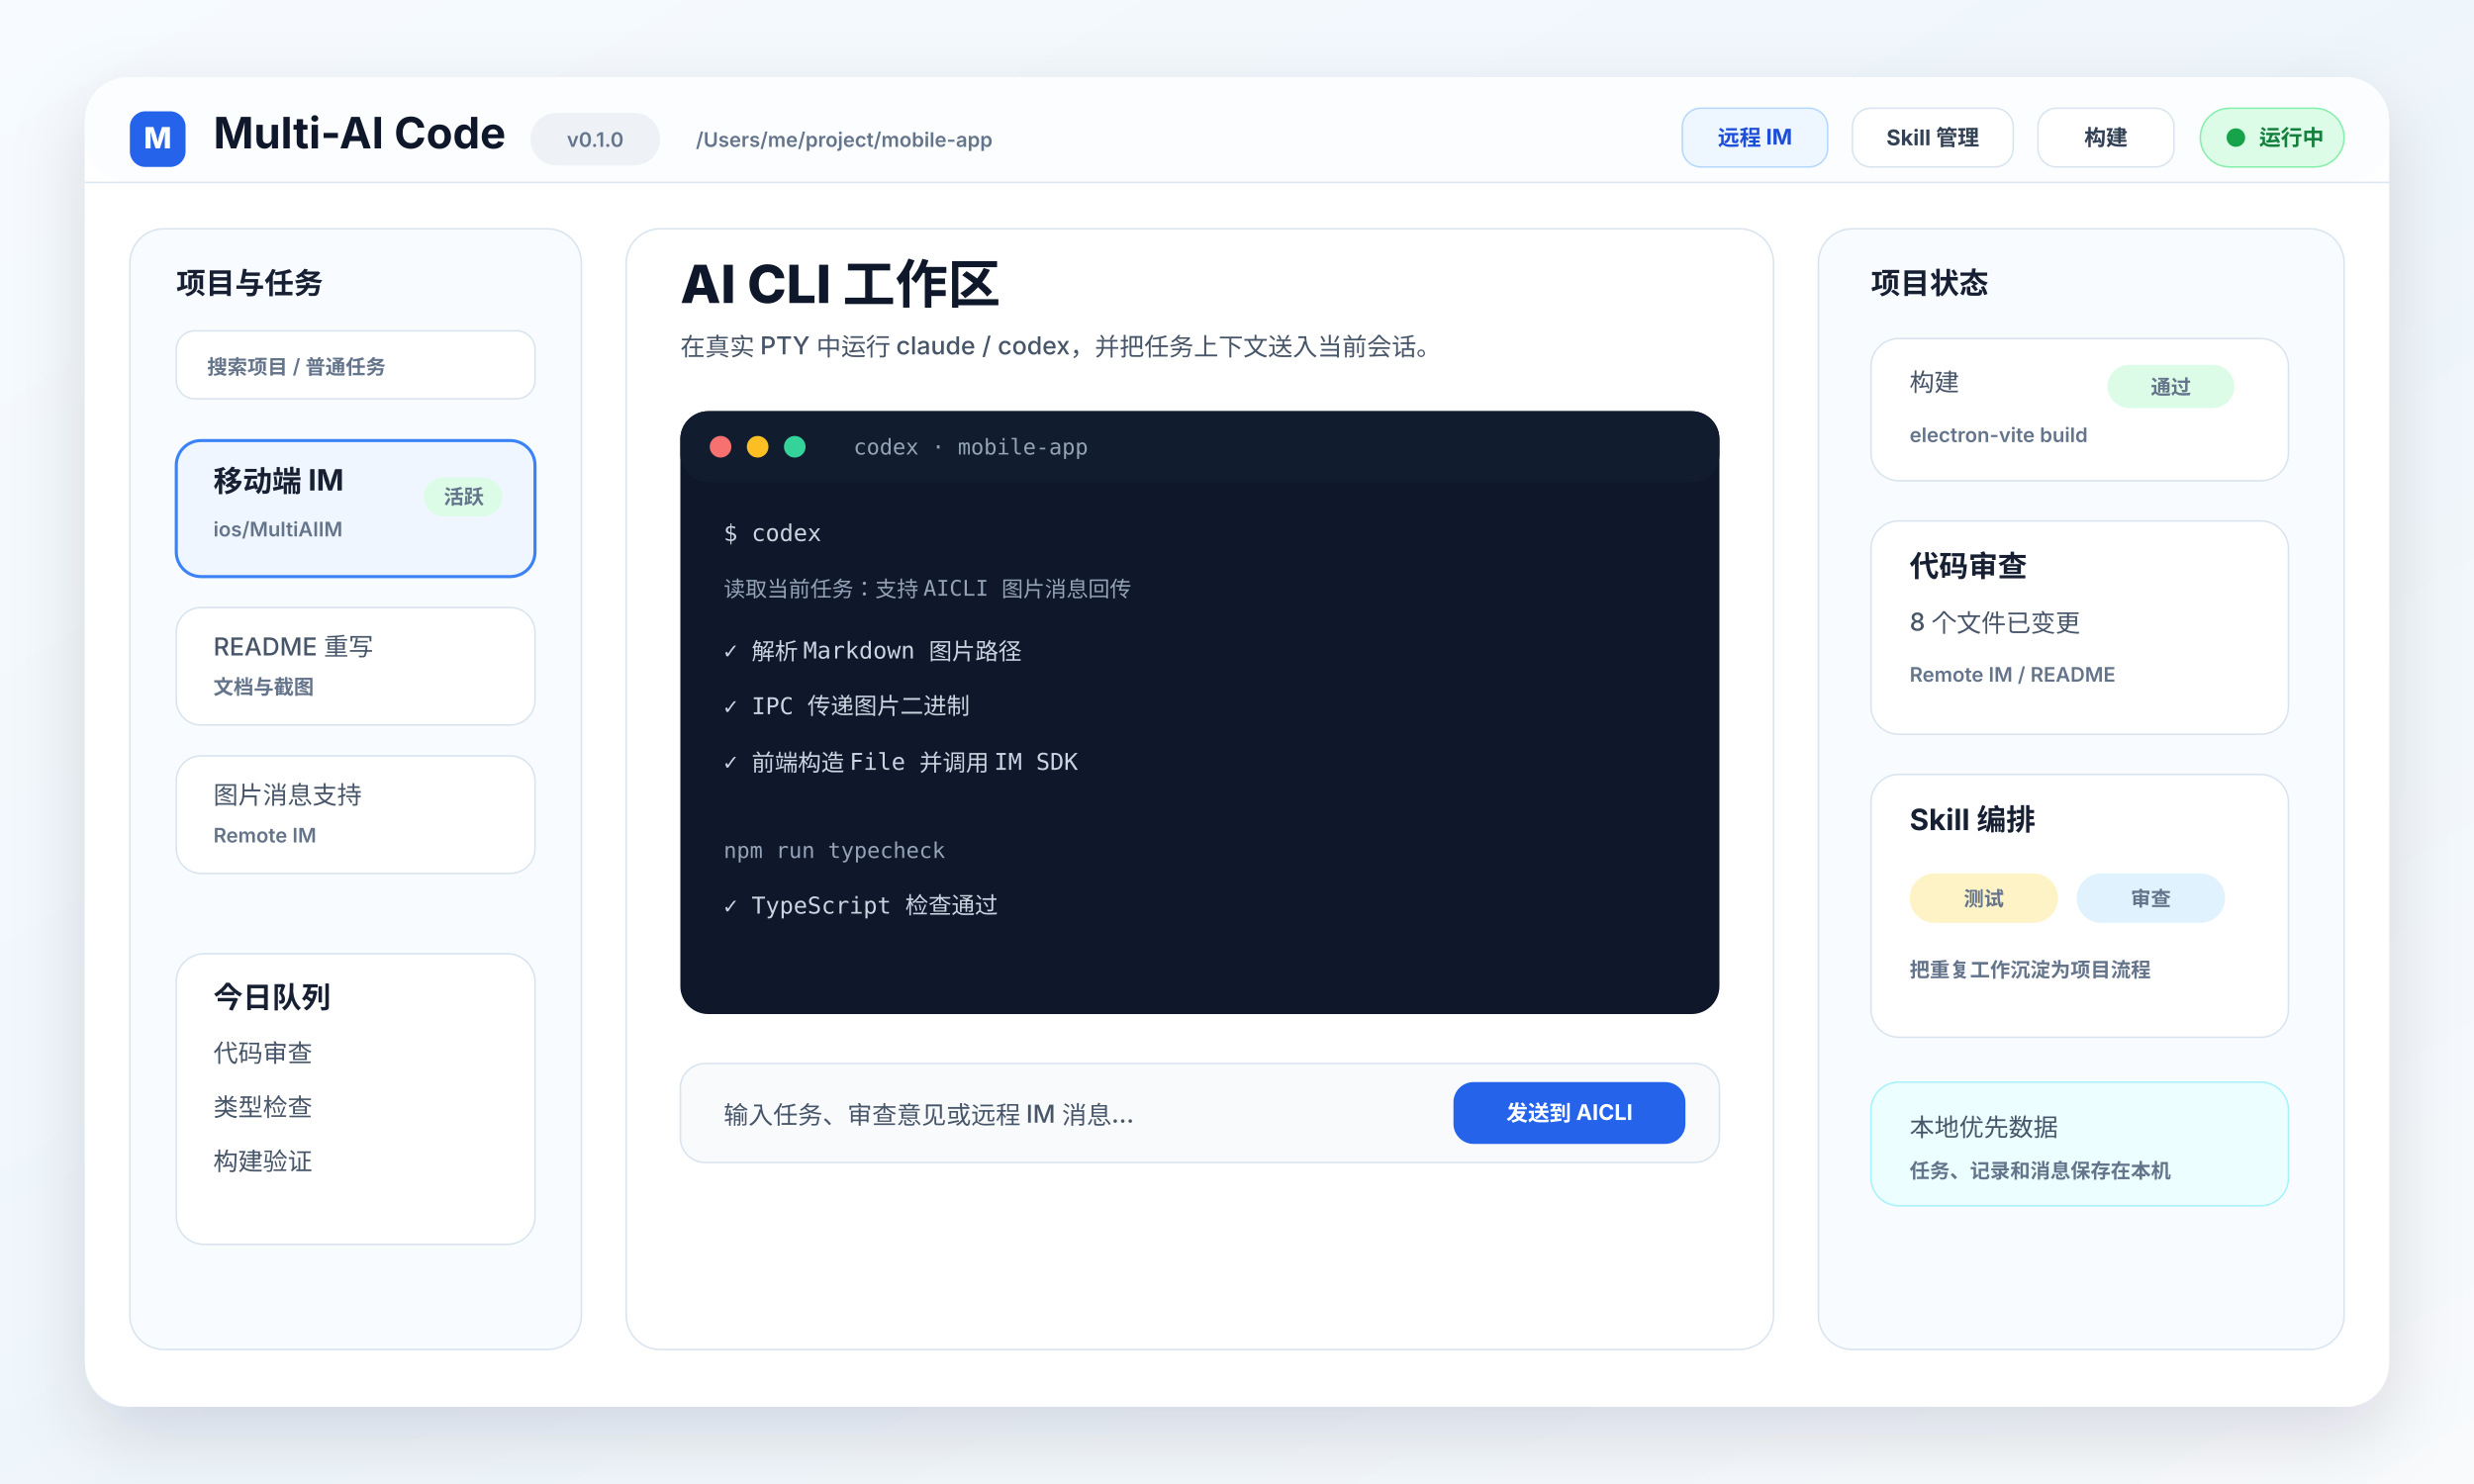
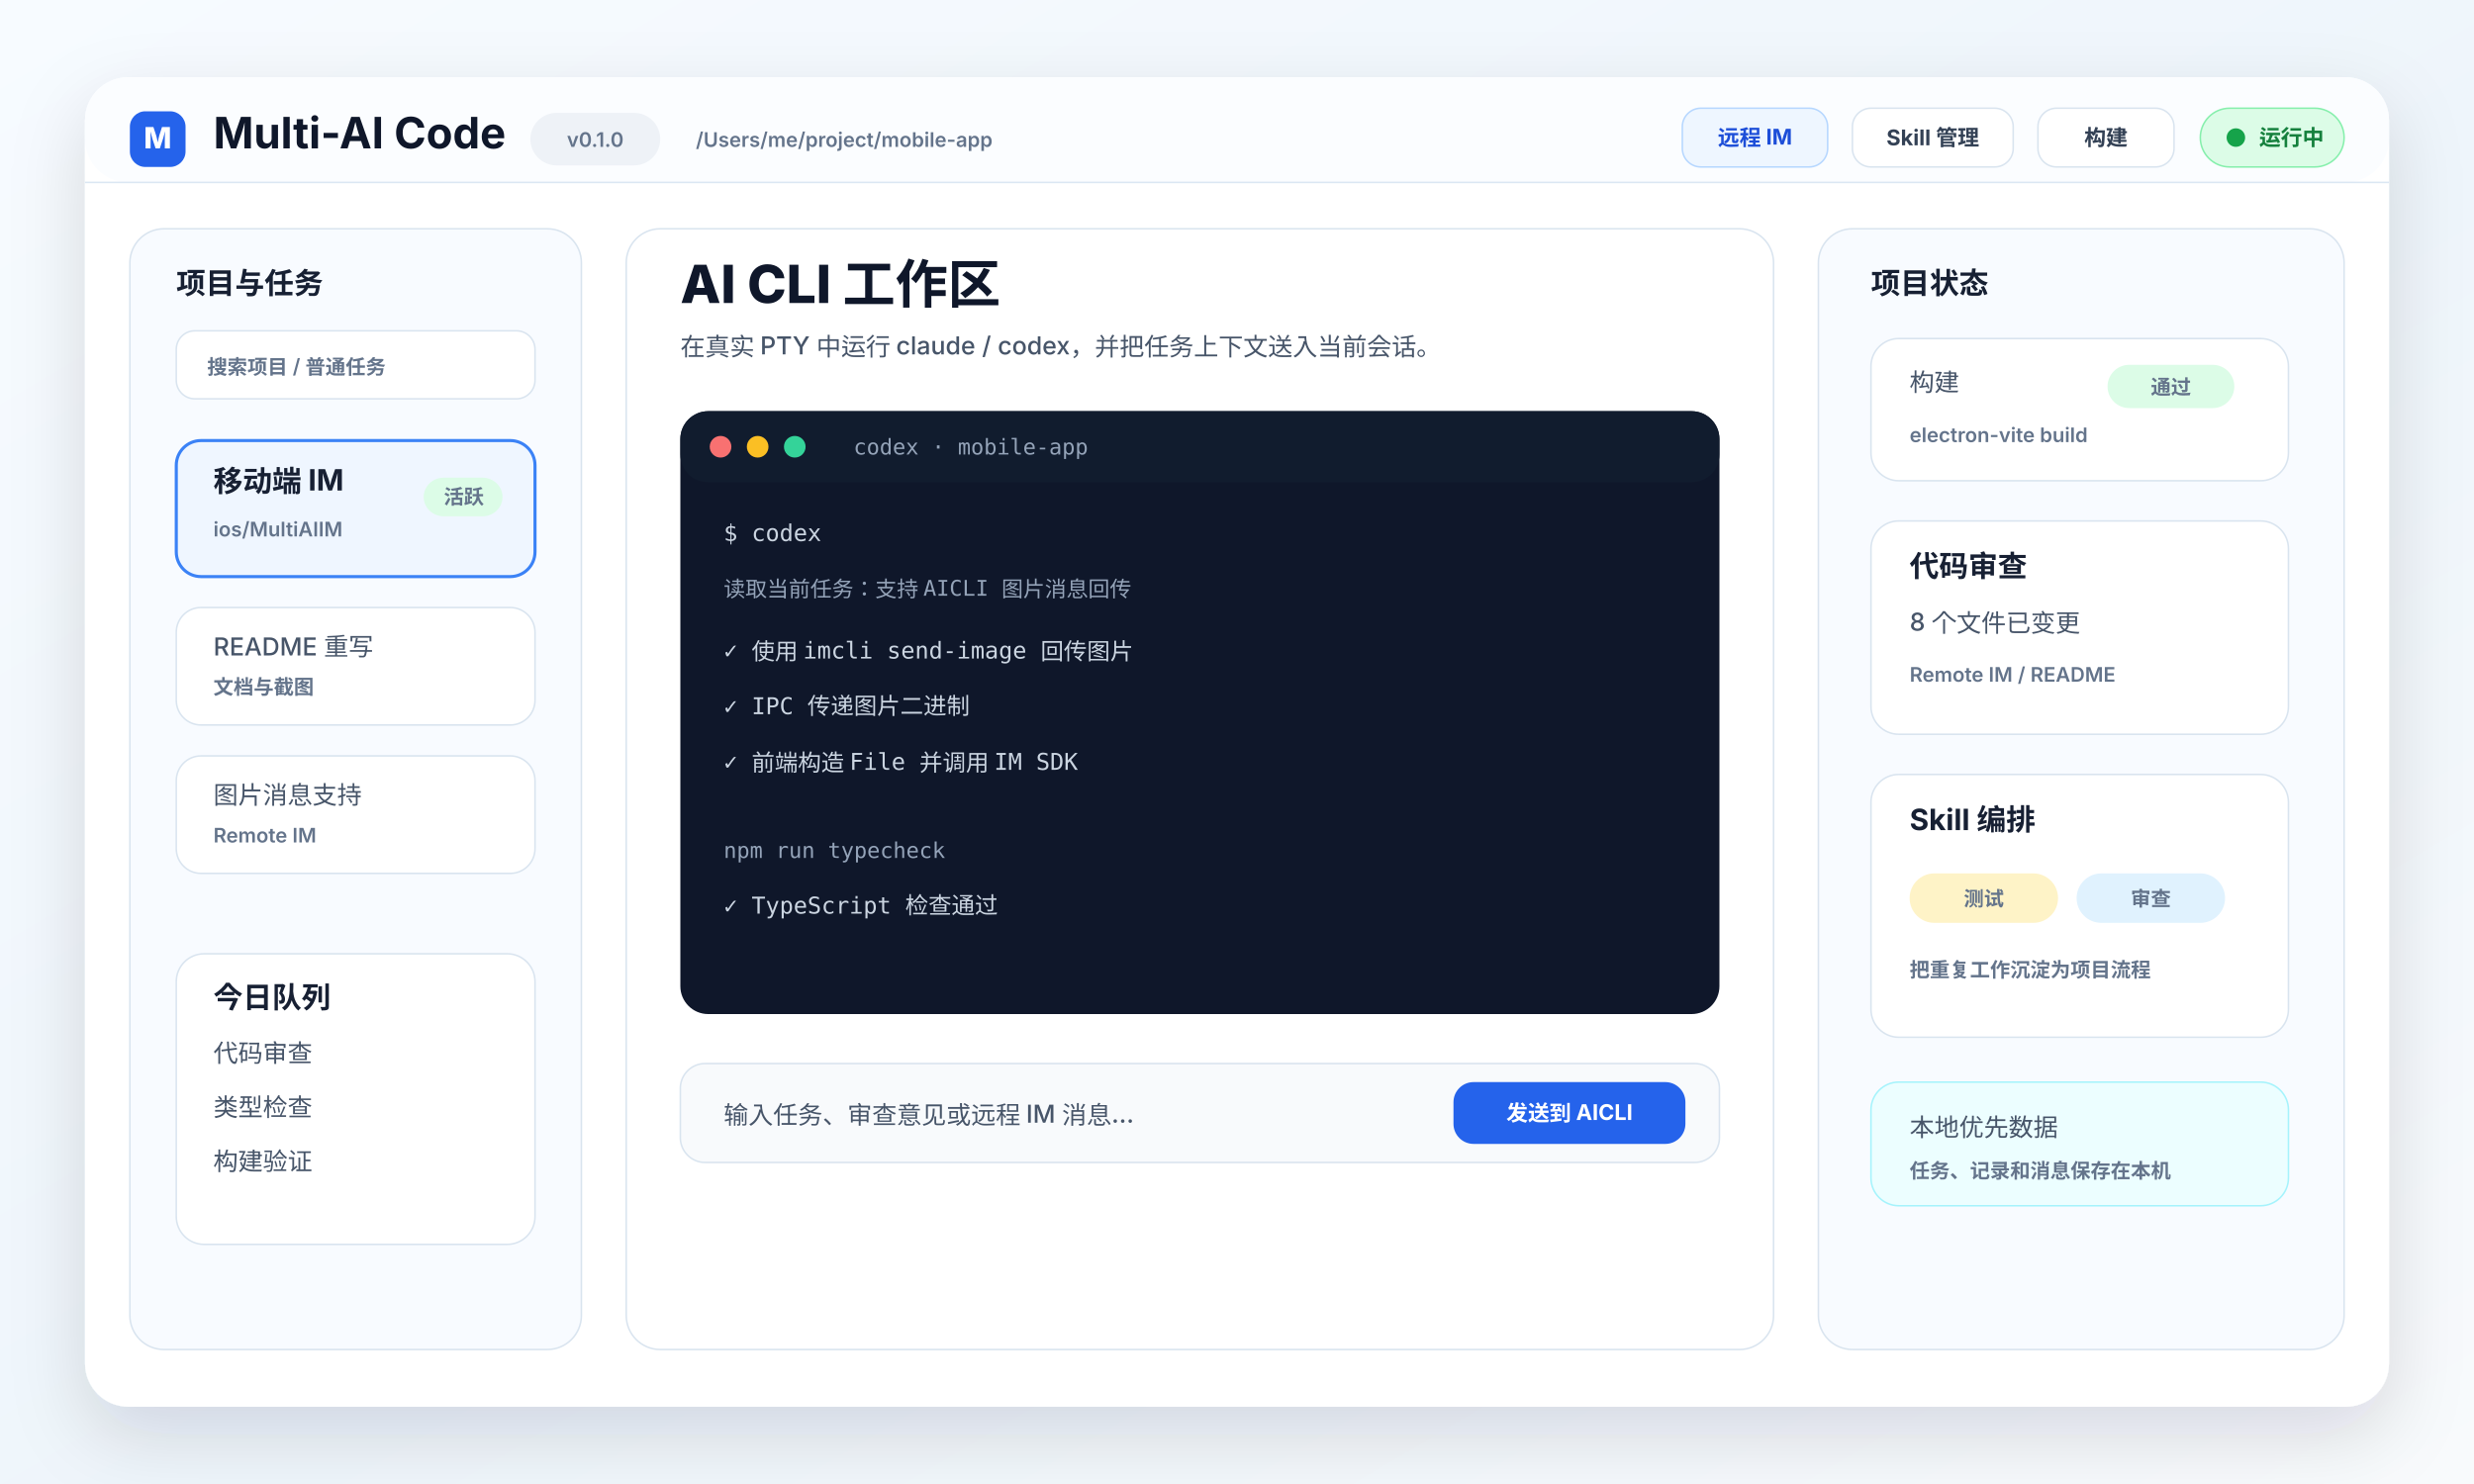
<svg xmlns="http://www.w3.org/2000/svg" width="1600" height="960" viewBox="0 0 1600 960">
  <defs>
    <linearGradient id="page" x1="0" y1="0" x2="1" y2="1">
      <stop offset="0" stop-color="#f7fbff" />
      <stop offset="0.55" stop-color="#eef5fb" />
      <stop offset="1" stop-color="#f8fafc" />
    </linearGradient>
    <filter id="softShadow" x="-20%" y="-20%" width="140%" height="140%">
      <feDropShadow dx="0" dy="18" stdDeviation="24" flood-color="#0f172a" flood-opacity="0.13" />
    </filter>
    <style>
      .title{font:700 28px "Inter","PingFang SC","Noto Sans SC",Arial,sans-serif;fill:#0f172a}
      .h1{font:800 34px "Inter","PingFang SC","Noto Sans SC",Arial,sans-serif;fill:#0f172a}
      .h2{font:700 19px "Inter","PingFang SC","Noto Sans SC",Arial,sans-serif;fill:#172033}
      .body{font:500 16px "Inter","PingFang SC","Noto Sans SC",Arial,sans-serif;fill:#475569}
      .small{font:600 13px "Inter","PingFang SC","Noto Sans SC",Arial,sans-serif;fill:#64748b}
      .mono{font:500 15px "Cascadia Code","SF Mono",Consolas,monospace;fill:#cbd5e1}
      .monoDim{font:500 14px "Cascadia Code","SF Mono",Consolas,monospace;fill:#94a3b8}
      .chip{font:700 14px "Inter","PingFang SC","Noto Sans SC",Arial,sans-serif}
    </style>
  </defs>
  <rect width="1600" height="960" fill="url(#page)" />
  <rect x="55" y="50" width="1490" height="860" rx="28" fill="#ffffff" filter="url(#softShadow)" />
  <rect x="55" y="50" width="1490" height="68" rx="28" fill="#fbfdff" />
  <line x1="55" y1="118" x2="1545" y2="118" stroke="#dbe7f3" />
  <rect x="84" y="72" width="36" height="36" rx="10" fill="#2563eb" />
  <text x="102" y="96" text-anchor="middle" font-family="Inter,Arial" font-size="19" font-weight="800" fill="#fff">M</text>
  <text x="138" y="96" class="title">Multi-AI Code</text>
  <rect x="343" y="73" width="84" height="34" rx="17" fill="#eef2f7" />
  <text x="385" y="95" text-anchor="middle" class="small">v0.1.0</text>
  <text x="450" y="95" class="small">/Users/me/project/mobile-app</text>
  <rect x="1088" y="70" width="94" height="38" rx="12" fill="#eef6ff" stroke="#b6d7ff" />
  <text x="1135" y="94" text-anchor="middle" class="chip" fill="#1d4ed8">远程 IM</text>
  <rect x="1198" y="70" width="104" height="38" rx="12" fill="#ffffff" stroke="#d9e4ef" />
  <text x="1250" y="94" text-anchor="middle" class="chip" fill="#334155">Skill 管理</text>
  <rect x="1318" y="70" width="88" height="38" rx="12" fill="#ffffff" stroke="#d9e4ef" />
  <text x="1362" y="94" text-anchor="middle" class="chip" fill="#334155">构建</text>
  <rect x="1423" y="70" width="93" height="38" rx="19" fill="#dcfce7" stroke="#86efac" />
  <circle cx="1446" cy="89" r="6" fill="#16a34a" />
  <text x="1482" y="94" text-anchor="middle" class="chip" fill="#15803d">运行中</text>
  <rect x="84" y="148" width="292" height="725" rx="22" fill="#f8fbff" stroke="#d9e4ef" />
  <text x="114" y="190" class="h2">项目与任务</text>
  <rect x="114" y="214" width="232" height="44" rx="12" fill="#ffffff" stroke="#d9e4ef" />
  <text x="134" y="242" class="small">搜索项目 / 普通任务</text>
  <rect x="114" y="285" width="232" height="88" rx="16" fill="#eff6ff" stroke="#3b82f6" stroke-width="2" />
  <text x="138" y="318" class="h2">移动端 IM</text>
  <text x="138" y="347" class="small">ios/MultiAIIM</text>
  <rect x="274" y="309" width="51" height="25" rx="13" fill="#dcfce7" />
  <text x="300" y="326" text-anchor="middle" class="small" fill="#15803d">活跃</text>
  <rect x="114" y="393" width="232" height="76" rx="16" fill="#ffffff" stroke="#d9e4ef" />
  <text x="138" y="424" class="body" fill="#1f2937">README 重写</text>
  <text x="138" y="449" class="small">文档与截图</text>
  <rect x="114" y="489" width="232" height="76" rx="16" fill="#ffffff" stroke="#d9e4ef" />
  <text x="138" y="520" class="body" fill="#1f2937">图片消息支持</text>
  <text x="138" y="545" class="small">Remote IM</text>
  <rect x="114" y="617" width="232" height="188" rx="18" fill="#ffffff" stroke="#d9e4ef" />
  <text x="138" y="652" class="h2">今日队列</text>
  <text x="138" y="687" class="body">代码审查</text>
  <text x="138" y="722" class="body">类型检查</text>
  <text x="138" y="757" class="body">构建验证</text>
  <rect x="405" y="148" width="742" height="725" rx="22" fill="#ffffff" stroke="#d9e4ef" />
  <text x="440" y="196" class="h1">AI CLI 工作区</text>
  <text x="440" y="230" class="body">在真实 PTY 中运行 claude / codex，并把任务上下文送入当前会话。</text>
  <rect x="440" y="266" width="672" height="390" rx="18" fill="#0f172a" />
  <rect x="440" y="266" width="672" height="46" rx="18" fill="#111c2e" />
  <circle cx="466" cy="289" r="7" fill="#f87171" />
  <circle cx="490" cy="289" r="7" fill="#fbbf24" />
  <circle cx="514" cy="289" r="7" fill="#34d399" />
  <text x="552" y="294" class="monoDim">codex · mobile-app</text>
  <text x="468" y="350" class="mono">$ codex</text>
  <text x="468" y="386" class="monoDim">读取当前任务：支持 AICLI 图片消息回传</text>
-   <text x="468" y="426" class="mono">✓ 解析 Markdown 图片路径</text>
+   <text x="468" y="426" class="mono">✓ 使用 imcli send-image 回传图片</text>
  <text x="468" y="462" class="mono">✓ IPC 传递图片二进制</text>
  <text x="468" y="498" class="mono">✓ 前端构造 File 并调用 IM SDK</text>
  <text x="468" y="555" class="monoDim">npm run typecheck</text>
  <text x="468" y="591" class="mono">✓ TypeScript 检查通过</text>
  <rect x="440" y="688" width="672" height="64" rx="16" fill="#f8fafc" stroke="#d9e4ef" />
  <text x="468" y="727" class="body">输入任务、审查意见或远程 IM 消息...</text>
  <rect x="940" y="700" width="150" height="40" rx="13" fill="#2563eb" />
  <text x="1015" y="725" text-anchor="middle" class="chip" fill="#fff">发送到 AICLI</text>
  <rect x="1176" y="148" width="340" height="725" rx="22" fill="#f8fbff" stroke="#d9e4ef" />
  <text x="1210" y="190" class="h2">项目状态</text>
  <rect x="1210" y="219" width="270" height="92" rx="18" fill="#ffffff" stroke="#d9e4ef" />
  <text x="1235" y="253" class="body">构建</text>
  <rect x="1363" y="236" width="82" height="28" rx="14" fill="#dcfce7" />
  <text x="1404" y="255" text-anchor="middle" class="small" fill="#15803d">通过</text>
  <text x="1235" y="286" class="small">electron-vite build</text>
  <rect x="1210" y="337" width="270" height="138" rx="18" fill="#ffffff" stroke="#d9e4ef" />
  <text x="1235" y="373" class="h2">代码审查</text>
  <text x="1235" y="408" class="body">8 个文件已变更</text>
  <text x="1235" y="441" class="small">Remote IM / README</text>
  <rect x="1210" y="501" width="270" height="170" rx="18" fill="#ffffff" stroke="#d9e4ef" />
  <text x="1235" y="537" class="h2">Skill 编排</text>
  <rect x="1235" y="565" width="96" height="32" rx="16" fill="#fef3c7" />
  <text x="1283" y="586" text-anchor="middle" class="small" fill="#92400e">测试</text>
  <rect x="1343" y="565" width="96" height="32" rx="16" fill="#e0f2fe" />
  <text x="1391" y="586" text-anchor="middle" class="small" fill="#0369a1">审查</text>
  <text x="1235" y="632" class="small">把重复工作沉淀为项目流程</text>
  <rect x="1210" y="700" width="270" height="80" rx="18" fill="#ecfeff" stroke="#a5f3fc" />
  <text x="1235" y="735" class="body" fill="#0f766e">本地优先数据</text>
  <text x="1235" y="762" class="small">任务、记录和消息保存在本机</text>
</svg>
